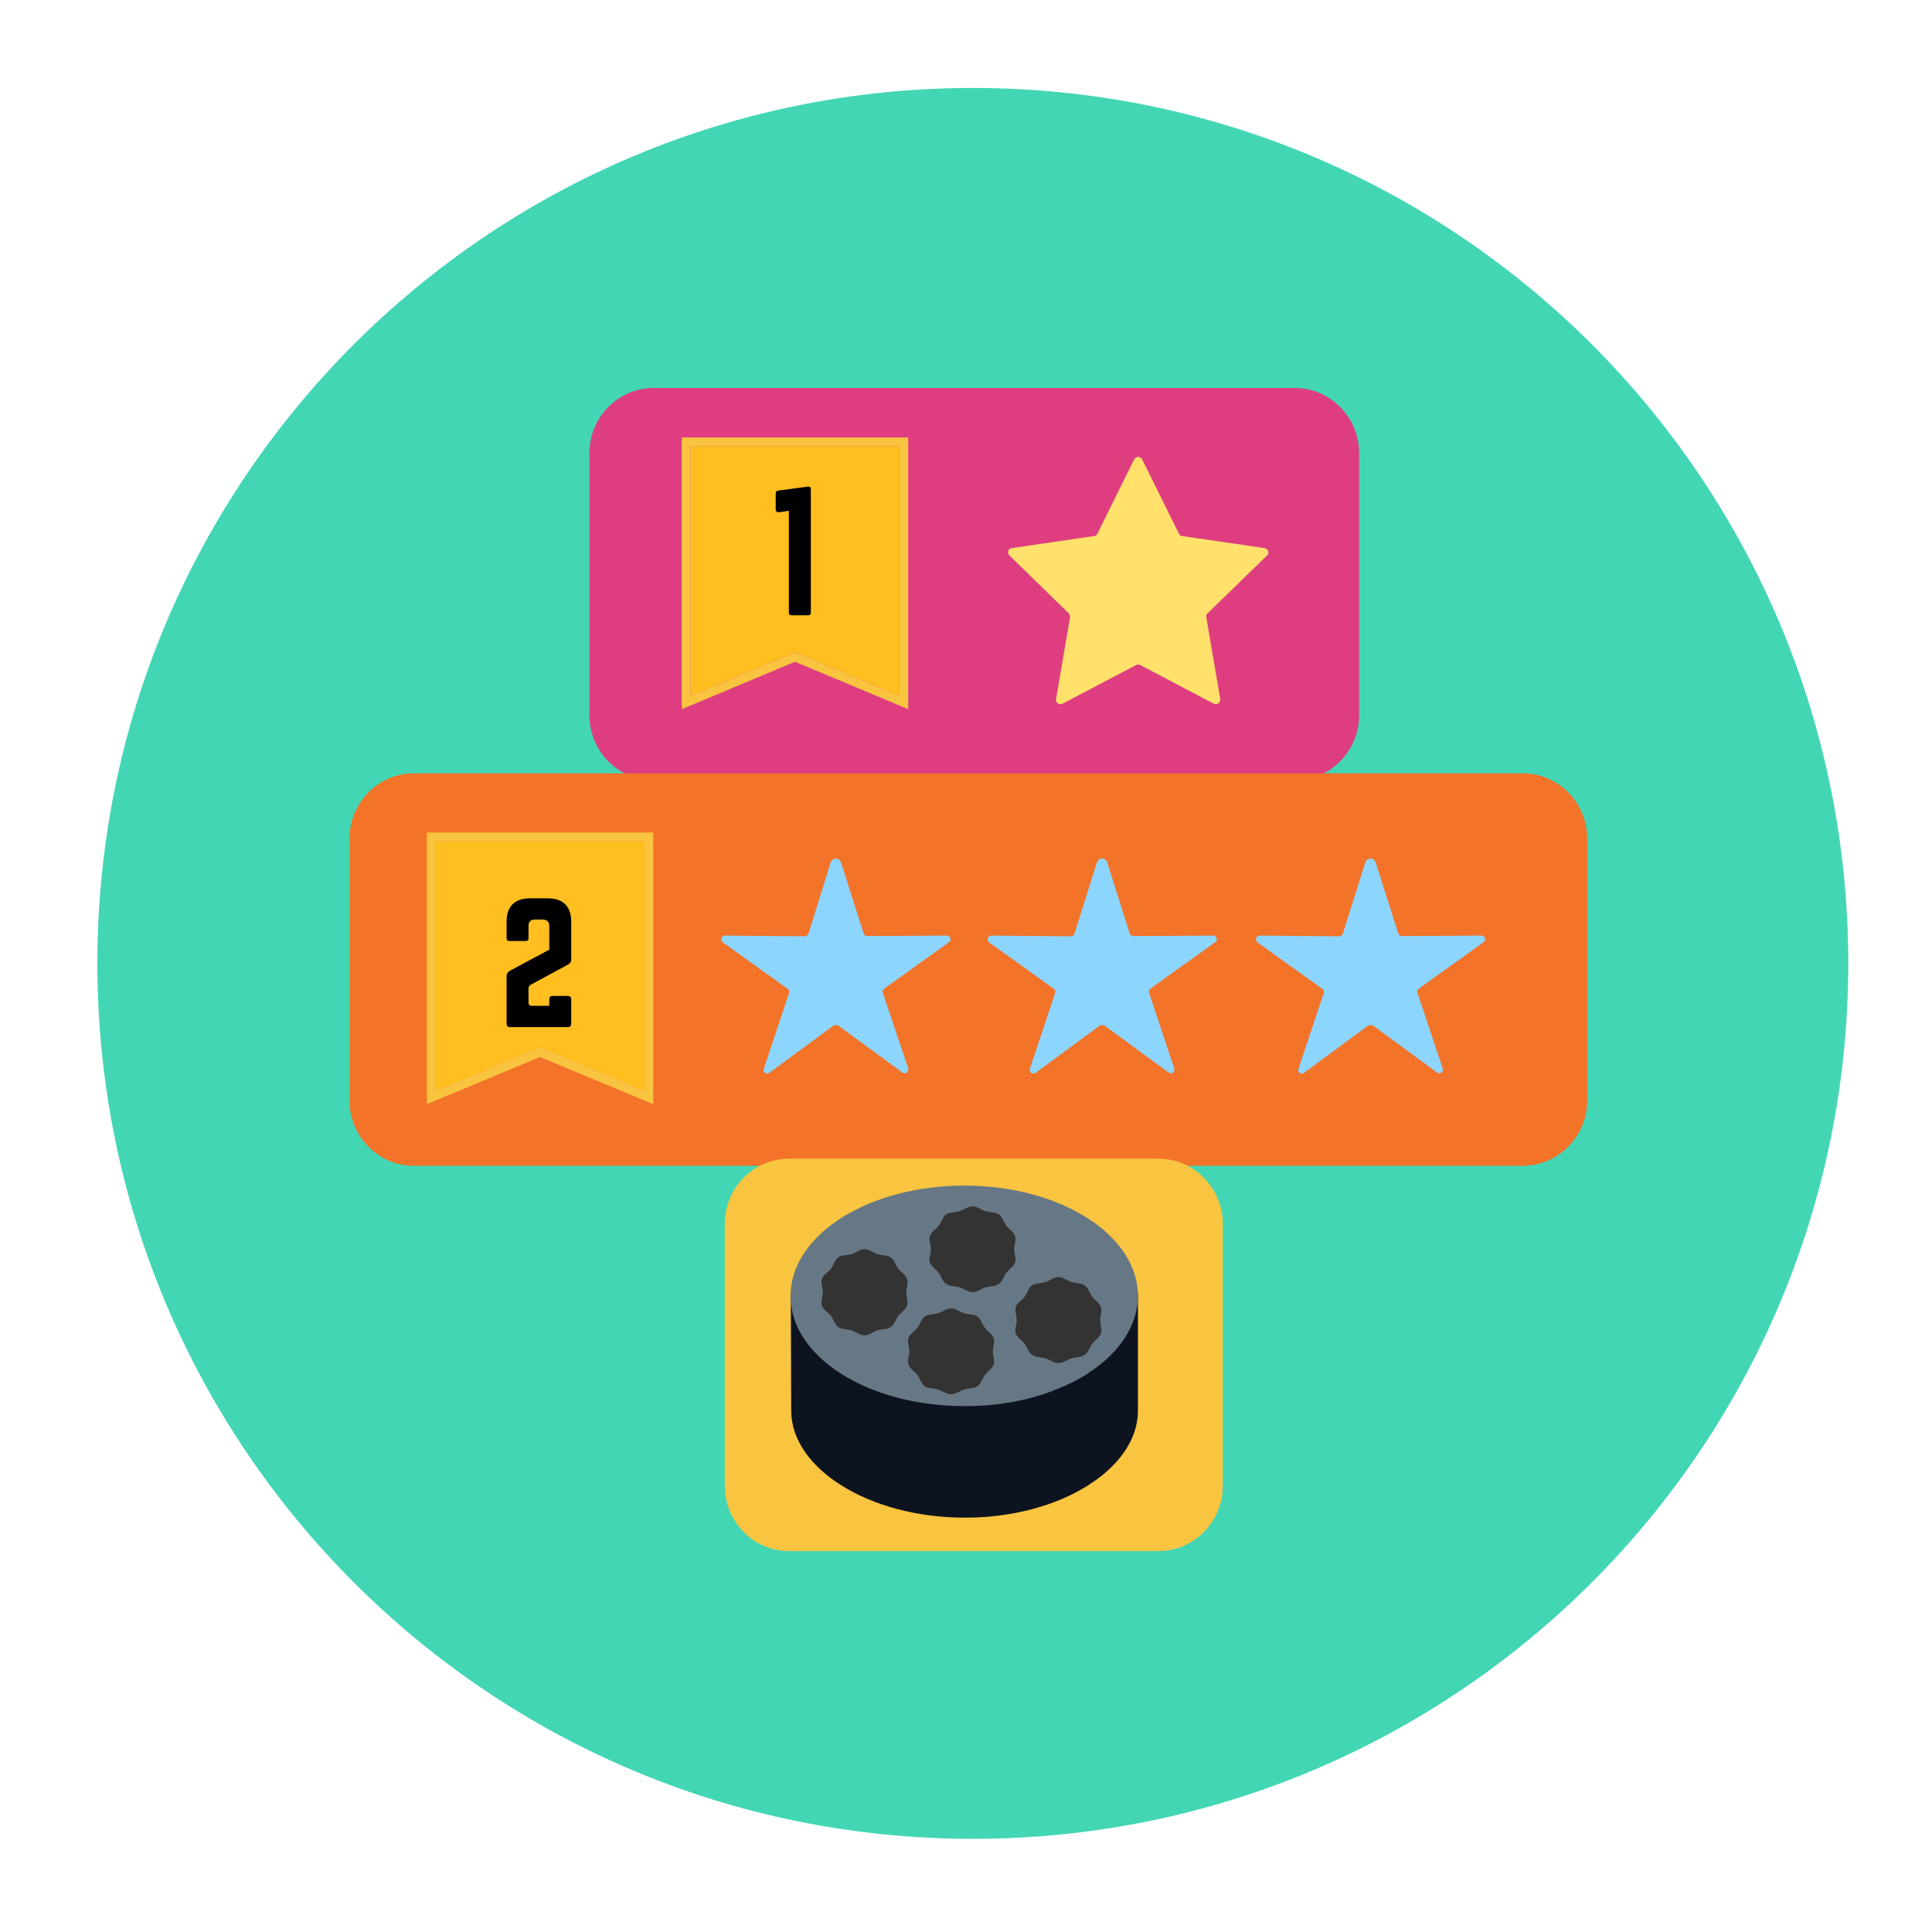
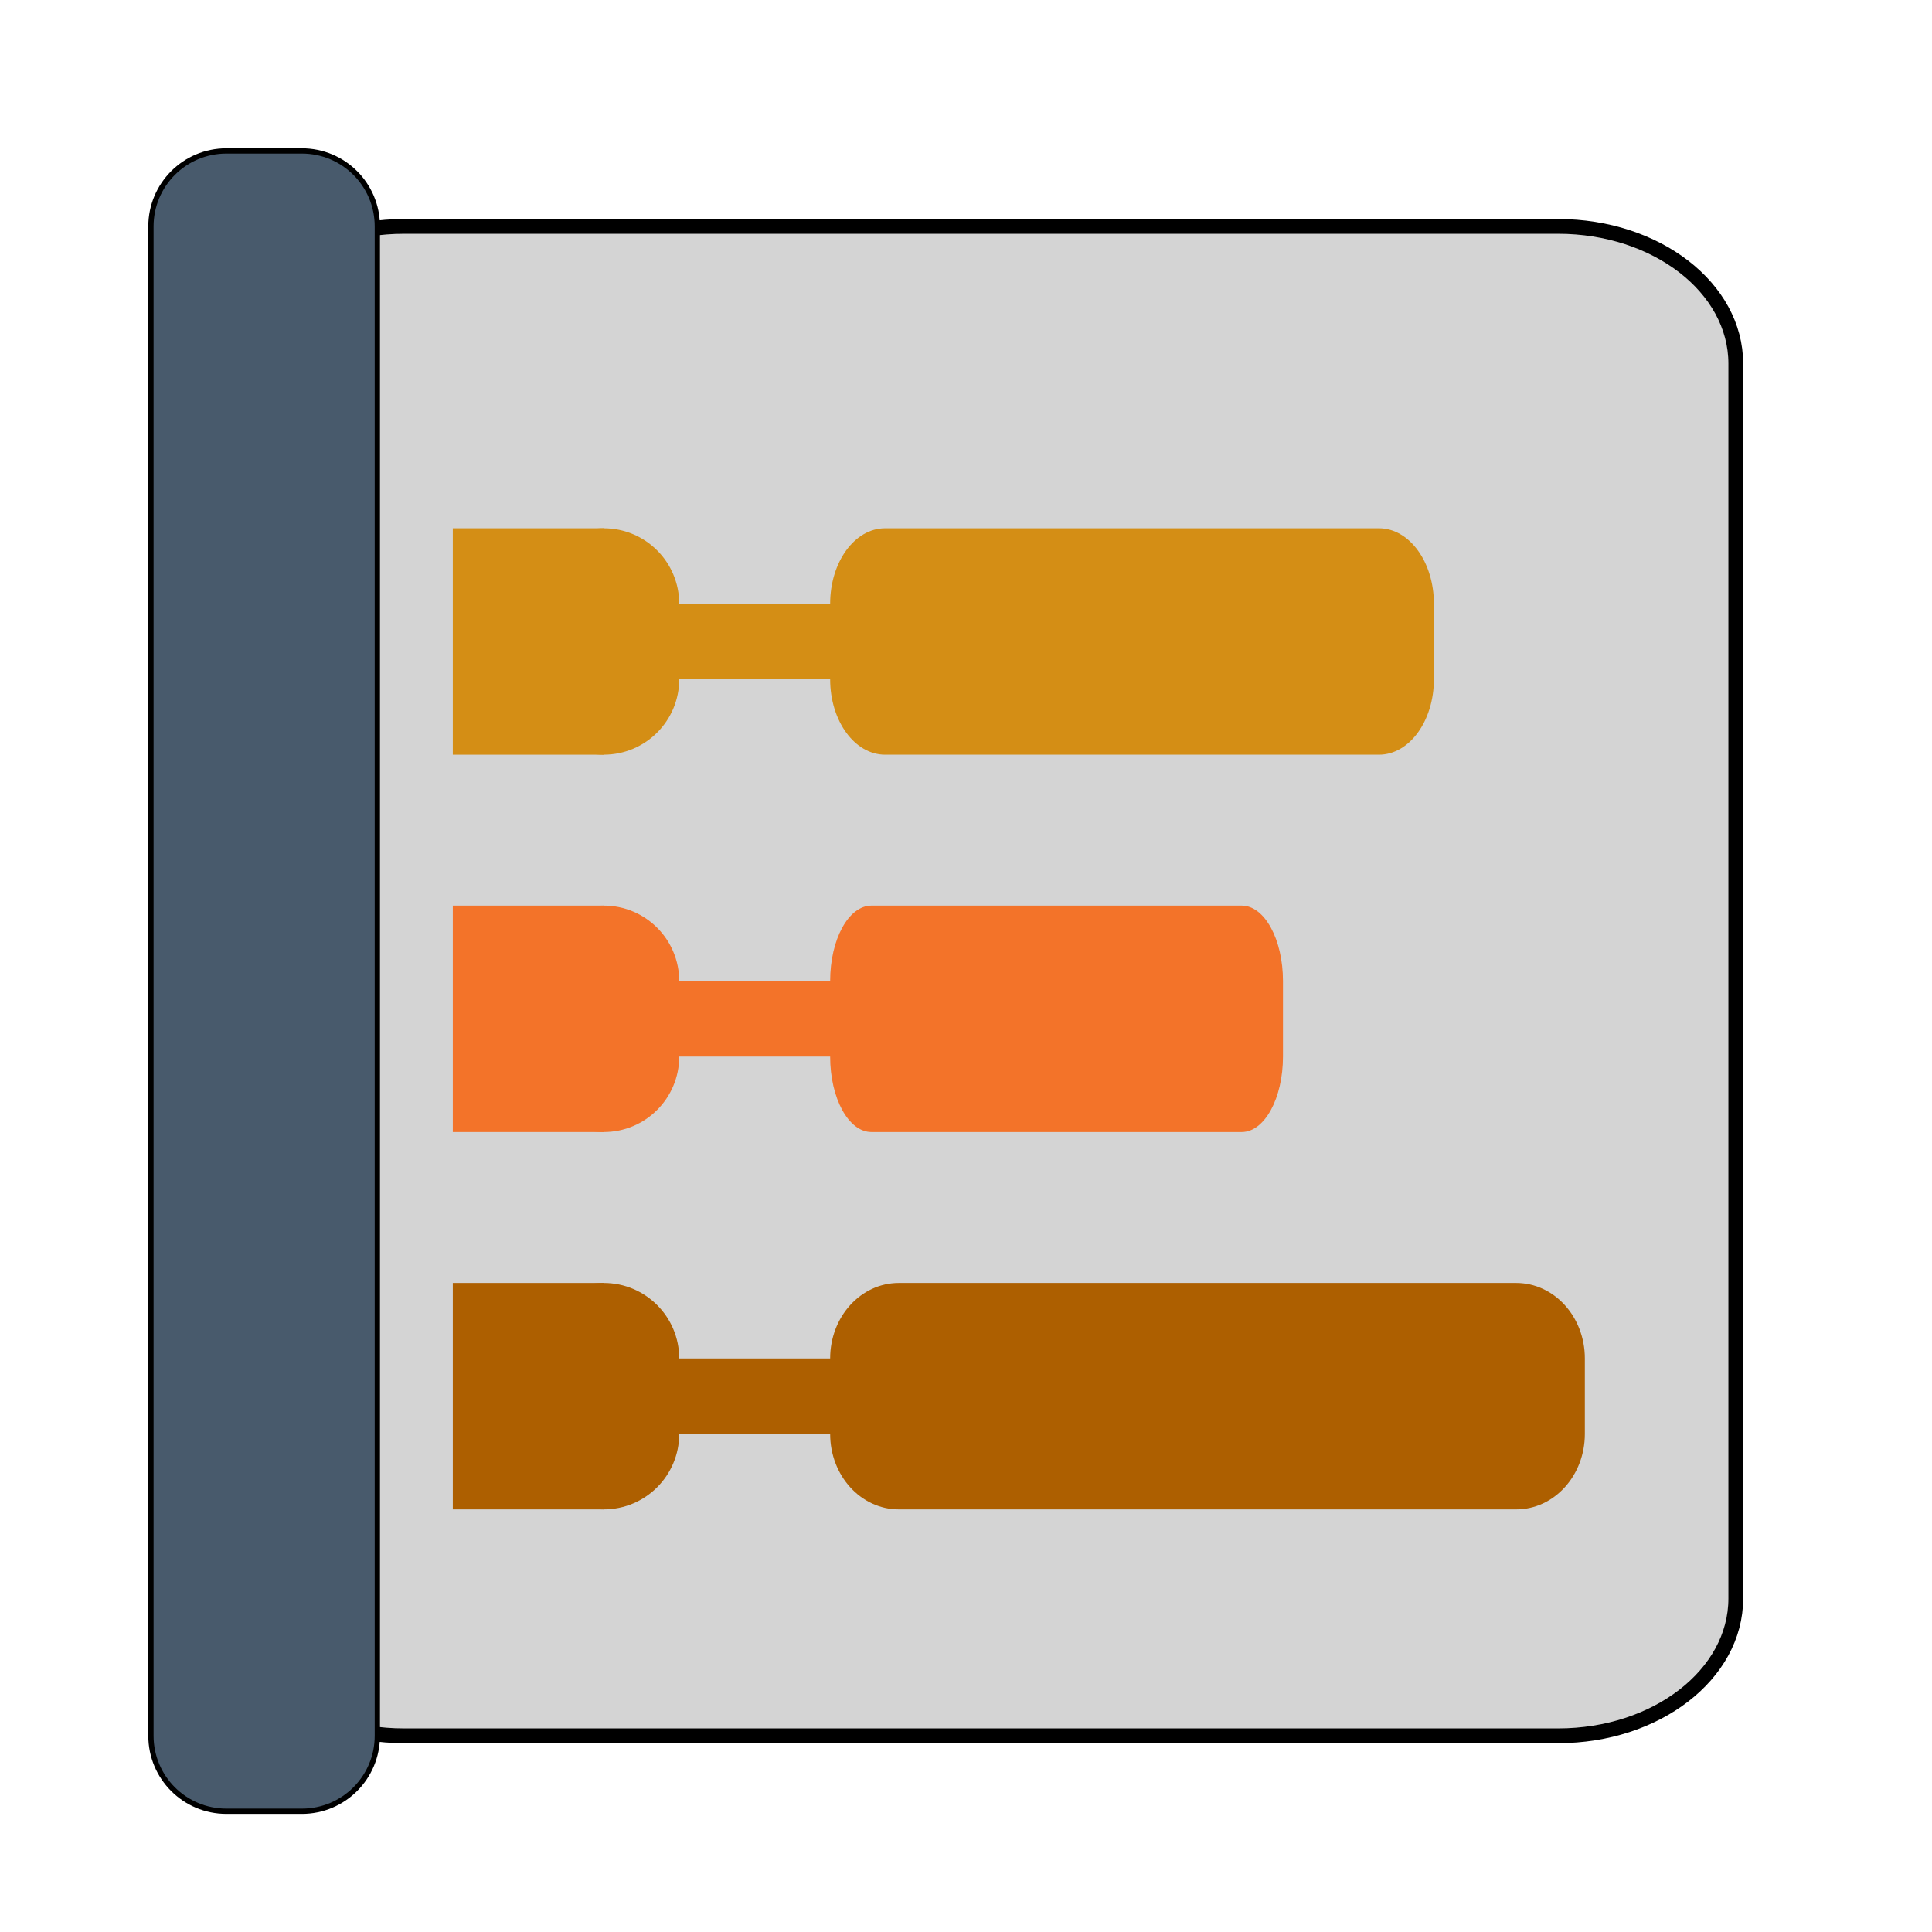
<svg xmlns="http://www.w3.org/2000/svg" width="32" height="32" viewBox="0 0 32 32" version="1.1">
  <g id="surface1">
-     <path style=" stroke:none;fill-rule:nonzero;fill:rgb(26.275%,83.922%,70.98%);fill-opacity:1;" d="M 16.113 1.457 C 8.105 1.457 1.613 7.949 1.613 15.957 C 1.613 23.965 8.105 30.457 16.113 30.457 C 24.121 30.457 30.613 23.965 30.613 15.957 C 30.613 7.949 24.121 1.457 16.113 1.457 " />
-     <path style=" stroke:none;fill-rule:nonzero;fill:rgb(87.059%,24.314%,50.196%);fill-opacity:1;" d="M 21.445 12.926 L 10.828 12.926 C 10.238 12.926 9.762 12.441 9.762 11.844 L 9.762 7.508 C 9.762 6.91 10.238 6.426 10.828 6.426 L 21.445 6.426 C 22.031 6.426 22.512 6.91 22.512 7.508 L 22.512 11.844 C 22.512 12.441 22.031 12.926 21.445 12.926 " />
-     <path style=" stroke:none;fill-rule:nonzero;fill:rgb(95.294%,45.098%,16.078%);fill-opacity:1;" d="M 25.223 19.309 L 6.852 19.309 C 6.266 19.309 5.789 18.824 5.789 18.227 L 5.789 13.891 C 5.789 13.293 6.266 12.809 6.852 12.809 L 25.223 12.809 C 25.809 12.809 26.289 13.293 26.289 13.891 L 26.289 18.227 C 26.289 18.824 25.809 19.309 25.223 19.309 " />
-     <path style=" stroke:none;fill-rule:nonzero;fill:rgb(97.647%,76.863%,25.098%);fill-opacity:1;" d="M 19.188 25.691 L 13.07 25.691 C 12.48 25.691 12.004 25.207 12.004 24.609 L 12.004 20.273 C 12.004 19.676 12.48 19.191 13.07 19.191 L 19.188 19.191 C 19.773 19.191 20.254 19.676 20.254 20.273 L 20.254 24.609 C 20.254 25.207 19.773 25.691 19.188 25.691 " />
-     <path style=" stroke:none;fill-rule:nonzero;fill:rgb(100%,88.235%,41.961%);fill-opacity:1;" d="M 18.918 7.609 L 19.527 8.84 C 19.535 8.863 19.559 8.879 19.582 8.879 L 20.945 9.078 C 21.004 9.086 21.031 9.16 20.988 9.199 L 20 10.16 C 19.98 10.176 19.977 10.199 19.98 10.223 L 20.211 11.578 C 20.219 11.637 20.156 11.684 20.105 11.656 L 18.887 11.016 C 18.863 11.004 18.84 11.004 18.816 11.016 L 17.598 11.656 C 17.543 11.684 17.48 11.637 17.492 11.578 L 17.723 10.223 C 17.727 10.199 17.719 10.18 17.703 10.16 L 16.719 9.199 C 16.676 9.156 16.699 9.086 16.758 9.078 L 18.121 8.879 C 18.145 8.879 18.164 8.863 18.176 8.84 L 18.785 7.609 C 18.812 7.555 18.891 7.555 18.918 7.609 Z M 18.918 7.609 " />
-     <path style=" stroke:none;fill-rule:nonzero;fill:rgb(54.902%,83.529%,100%);fill-opacity:1;" d="M 13.93 14.285 L 14.305 15.461 C 14.312 15.488 14.336 15.504 14.363 15.504 L 15.684 15.496 C 15.742 15.496 15.766 15.57 15.719 15.605 L 14.645 16.375 C 14.621 16.391 14.613 16.418 14.621 16.441 L 15.043 17.695 C 15.059 17.754 14.996 17.801 14.949 17.766 L 13.898 16.996 C 13.863 16.973 13.824 16.973 13.793 16.996 L 12.742 17.77 C 12.695 17.805 12.629 17.758 12.652 17.699 L 13.07 16.445 C 13.078 16.422 13.07 16.391 13.047 16.379 L 11.973 15.609 C 11.926 15.57 11.949 15.496 12.008 15.496 L 13.328 15.508 C 13.355 15.508 13.379 15.488 13.391 15.465 L 13.758 14.285 C 13.789 14.199 13.902 14.199 13.93 14.285 Z M 13.93 14.285 " />
-     <path style=" stroke:none;fill-rule:nonzero;fill:rgb(54.902%,83.529%,100%);fill-opacity:1;" d="M 18.34 14.285 L 18.711 15.461 C 18.723 15.488 18.746 15.504 18.773 15.504 L 20.094 15.496 C 20.152 15.496 20.176 15.57 20.129 15.605 L 19.055 16.375 C 19.031 16.391 19.023 16.418 19.031 16.441 L 19.449 17.695 C 19.469 17.754 19.406 17.801 19.359 17.766 L 18.305 16.996 C 18.273 16.973 18.234 16.973 18.203 16.996 L 17.152 17.77 C 17.105 17.805 17.039 17.758 17.059 17.699 L 17.477 16.445 C 17.488 16.422 17.477 16.391 17.457 16.379 L 16.383 15.609 C 16.336 15.57 16.359 15.496 16.418 15.496 L 17.738 15.508 C 17.766 15.508 17.789 15.488 17.797 15.465 L 18.168 14.285 C 18.199 14.199 18.312 14.199 18.34 14.285 Z M 18.34 14.285 " />
-     <path style=" stroke:none;fill-rule:nonzero;fill:rgb(54.902%,83.529%,100%);fill-opacity:1;" d="M 22.785 14.285 L 23.16 15.461 C 23.168 15.488 23.191 15.504 23.219 15.504 L 24.539 15.496 C 24.598 15.496 24.621 15.57 24.574 15.605 L 23.5 16.375 C 23.477 16.391 23.469 16.418 23.477 16.441 L 23.895 17.695 C 23.914 17.754 23.852 17.801 23.805 17.766 L 22.754 16.996 C 22.719 16.973 22.68 16.973 22.648 16.996 L 21.598 17.77 C 21.551 17.805 21.484 17.758 21.508 17.699 L 21.926 16.445 C 21.934 16.422 21.926 16.391 21.902 16.379 L 20.828 15.609 C 20.781 15.57 20.805 15.496 20.863 15.496 L 22.184 15.508 C 22.211 15.508 22.234 15.488 22.242 15.465 L 22.613 14.285 C 22.645 14.199 22.758 14.199 22.785 14.285 Z M 22.785 14.285 " />
-     <path style=" stroke:none;fill-rule:nonzero;fill:rgb(5.49%,7.843%,12.157%);fill-opacity:1;" d="M 18.848 23.367 L 18.848 21.41 L 13.098 21.41 L 13.098 21.465 L 13.105 23.367 C 13.105 24.32 14.391 25.137 15.98 25.137 C 17.559 25.141 18.848 24.324 18.848 23.367 M 15.973 23.289 L 15.988 23.289 L 15.973 23.289 " />
-     <path style=" stroke:none;fill-rule:nonzero;fill:rgb(40%,47.059%,52.157%);fill-opacity:1;" d="M 17.121 23.141 L 17.25 23.102 C 17.293 23.09 17.332 23.074 17.371 23.059 L 17.375 23.059 C 17.414 23.047 17.453 23.031 17.492 23.012 L 17.496 23.012 C 17.535 22.996 17.574 22.98 17.613 22.965 C 17.652 22.949 17.691 22.93 17.727 22.91 L 17.73 22.91 C 17.766 22.895 17.805 22.875 17.836 22.855 L 17.84 22.855 C 17.875 22.836 17.91 22.816 17.941 22.797 C 17.973 22.777 18.008 22.758 18.039 22.734 C 18.531 22.41 18.836 21.973 18.848 21.488 L 18.848 21.465 C 18.848 20.453 17.559 19.637 15.973 19.637 C 14.383 19.637 13.094 20.453 13.094 21.465 L 13.094 21.488 C 13.113 22.488 14.391 23.289 15.969 23.289 C 16.379 23.293 16.77 23.238 17.121 23.141 " />
-     <path style=" stroke:none;fill-rule:nonzero;fill:rgb(20%,20%,20%);fill-opacity:1;" d="M 15.012 21.402 C 15.012 21.328 15.047 21.25 15.023 21.184 C 15 21.113 14.922 21.07 14.879 21.016 C 14.836 20.957 14.816 20.871 14.754 20.828 C 14.695 20.785 14.605 20.797 14.535 20.773 C 14.465 20.75 14.398 20.691 14.32 20.691 C 14.242 20.691 14.176 20.75 14.105 20.773 C 14.035 20.793 13.945 20.785 13.883 20.828 C 13.824 20.871 13.805 20.957 13.762 21.016 C 13.719 21.07 13.637 21.113 13.613 21.184 C 13.59 21.25 13.629 21.328 13.629 21.402 C 13.629 21.477 13.59 21.559 13.613 21.625 C 13.637 21.695 13.719 21.738 13.762 21.793 C 13.805 21.852 13.824 21.938 13.883 21.98 C 13.945 22.023 14.035 22.012 14.105 22.035 C 14.176 22.059 14.242 22.117 14.32 22.117 C 14.398 22.117 14.465 22.059 14.531 22.035 C 14.605 22.012 14.695 22.023 14.754 21.98 C 14.816 21.938 14.836 21.852 14.879 21.793 C 14.922 21.738 15 21.695 15.023 21.625 C 15.047 21.559 15.012 21.477 15.012 21.402 " />
-     <path style=" stroke:none;fill-rule:nonzero;fill:rgb(20%,20%,20%);fill-opacity:1;" d="M 16.445 22.383 C 16.445 22.309 16.48 22.23 16.457 22.164 C 16.434 22.094 16.355 22.051 16.312 21.992 C 16.266 21.934 16.25 21.848 16.188 21.805 C 16.129 21.766 16.039 21.773 15.965 21.75 C 15.898 21.73 15.832 21.672 15.754 21.672 C 15.676 21.672 15.609 21.73 15.539 21.75 C 15.469 21.773 15.379 21.766 15.316 21.805 C 15.258 21.848 15.238 21.934 15.195 21.992 C 15.148 22.051 15.07 22.094 15.047 22.164 C 15.023 22.23 15.062 22.309 15.062 22.383 C 15.062 22.457 15.023 22.535 15.047 22.602 C 15.07 22.672 15.148 22.715 15.195 22.773 C 15.238 22.832 15.258 22.918 15.316 22.961 C 15.375 23 15.465 22.992 15.539 23.016 C 15.609 23.035 15.676 23.094 15.754 23.094 C 15.828 23.094 15.898 23.035 15.965 23.016 C 16.039 22.992 16.129 23 16.188 22.961 C 16.25 22.918 16.266 22.832 16.312 22.773 C 16.355 22.715 16.434 22.672 16.457 22.602 C 16.48 22.535 16.445 22.457 16.445 22.383 " />
-     <path style=" stroke:none;fill-rule:nonzero;fill:rgb(20%,20%,20%);fill-opacity:1;" d="M 16.797 20.691 C 16.797 20.617 16.836 20.539 16.812 20.473 C 16.789 20.402 16.711 20.359 16.668 20.301 C 16.621 20.242 16.605 20.156 16.543 20.113 C 16.484 20.074 16.395 20.082 16.32 20.059 C 16.25 20.039 16.184 19.98 16.109 19.98 C 16.031 19.98 15.965 20.039 15.895 20.059 C 15.824 20.082 15.73 20.074 15.672 20.113 C 15.609 20.156 15.594 20.242 15.551 20.301 C 15.504 20.359 15.426 20.402 15.402 20.473 C 15.379 20.539 15.418 20.617 15.418 20.691 C 15.418 20.766 15.379 20.844 15.402 20.91 C 15.426 20.98 15.504 21.023 15.547 21.082 C 15.594 21.141 15.609 21.227 15.672 21.266 C 15.73 21.309 15.82 21.301 15.895 21.324 C 15.965 21.344 16.031 21.402 16.109 21.402 C 16.184 21.402 16.25 21.344 16.32 21.324 C 16.395 21.301 16.484 21.309 16.543 21.266 C 16.605 21.227 16.621 21.141 16.668 21.082 C 16.711 21.023 16.789 20.98 16.812 20.91 C 16.836 20.844 16.797 20.766 16.797 20.691 " />
-     <path style=" stroke:none;fill-rule:nonzero;fill:rgb(20%,20%,20%);fill-opacity:1;" d="M 18.223 21.867 C 18.223 21.793 18.258 21.715 18.234 21.648 C 18.211 21.578 18.133 21.535 18.09 21.477 C 18.047 21.418 18.027 21.332 17.965 21.289 C 17.906 21.25 17.816 21.258 17.746 21.234 C 17.676 21.215 17.609 21.152 17.531 21.152 C 17.453 21.152 17.387 21.215 17.316 21.234 C 17.246 21.258 17.156 21.25 17.094 21.289 C 17.035 21.332 17.016 21.418 16.973 21.477 C 16.93 21.535 16.848 21.578 16.824 21.648 C 16.805 21.715 16.84 21.793 16.84 21.867 C 16.84 21.941 16.801 22.02 16.824 22.086 C 16.848 22.156 16.93 22.199 16.973 22.258 C 17.016 22.316 17.035 22.402 17.094 22.441 C 17.156 22.484 17.246 22.477 17.316 22.5 C 17.387 22.52 17.453 22.578 17.531 22.578 C 17.609 22.578 17.676 22.52 17.746 22.5 C 17.816 22.477 17.906 22.484 17.965 22.441 C 18.027 22.402 18.047 22.316 18.09 22.258 C 18.133 22.199 18.211 22.156 18.234 22.086 C 18.258 22.02 18.223 21.941 18.223 21.867 " />
-     <path style=" stroke:none;fill-rule:nonzero;fill:rgb(100%,74.902%,12.549%);fill-opacity:1;" d="M 14.898 7.391 L 14.898 11.527 L 13.168 10.805 L 11.438 11.527 L 11.438 7.391 L 14.898 7.391 " />
-     <path style=" stroke:none;fill-rule:nonzero;fill:rgb(97.647%,76.863%,25.098%);fill-opacity:1;" d="M 11.293 7.246 L 11.293 11.746 L 13.168 10.961 L 15.043 11.746 L 15.043 7.246 L 11.293 7.246 M 14.898 7.941 L 14.898 11.527 L 13.168 10.805 L 11.438 11.527 L 11.438 7.391 L 14.898 7.391 L 14.898 7.941 " />
-     <path style=" stroke:none;fill-rule:nonzero;fill:rgb(0%,0%,0%);fill-opacity:1;" d="M 12.898 8.125 C 12.863 8.125 12.848 8.145 12.848 8.18 L 12.848 8.434 C 12.848 8.469 12.867 8.488 12.902 8.484 L 13.066 8.461 L 13.066 10.148 C 13.066 10.176 13.082 10.191 13.109 10.191 L 13.387 10.191 C 13.414 10.191 13.43 10.176 13.43 10.148 L 13.43 8.098 C 13.43 8.074 13.414 8.059 13.387 8.059 Z M 12.898 8.125 " />
-     <path style=" stroke:none;fill-rule:nonzero;fill:rgb(100%,74.902%,12.549%);fill-opacity:1;" d="M 10.676 13.934 L 10.676 18.07 L 8.945 17.348 L 7.211 18.07 L 7.211 13.934 L 10.676 13.934 " />
-     <path style=" stroke:none;fill-rule:nonzero;fill:rgb(97.647%,76.863%,25.098%);fill-opacity:1;" d="M 7.07 13.789 L 7.07 18.289 L 8.945 17.508 L 10.82 18.289 L 10.82 13.789 L 7.07 13.789 M 10.676 14.484 L 10.676 18.07 L 8.945 17.348 L 7.211 18.07 L 7.211 13.934 L 10.676 13.934 L 10.676 14.484 " />
-     <path style=" stroke:none;fill-rule:nonzero;fill:rgb(0%,0%,0%);fill-opacity:1;" d="M 9.387 15.988 C 9.438 15.961 9.461 15.941 9.461 15.891 L 9.461 15.262 C 9.461 15.012 9.324 14.879 9.074 14.879 L 8.777 14.879 C 8.527 14.879 8.391 15.012 8.391 15.262 L 8.391 15.543 C 8.391 15.57 8.406 15.586 8.434 15.586 L 8.711 15.586 C 8.738 15.586 8.754 15.57 8.754 15.543 L 8.754 15.336 C 8.754 15.266 8.789 15.23 8.863 15.23 L 8.988 15.23 C 9.055 15.23 9.098 15.266 9.098 15.336 L 9.098 15.73 L 8.461 16.07 C 8.41 16.098 8.391 16.121 8.391 16.172 L 8.391 16.957 C 8.391 16.992 8.41 17.012 8.445 17.012 L 9.406 17.012 C 9.441 17.012 9.461 16.992 9.461 16.957 L 9.461 16.551 C 9.461 16.516 9.441 16.496 9.406 16.496 L 9.148 16.496 C 9.113 16.496 9.098 16.516 9.098 16.551 L 9.098 16.66 L 8.809 16.66 C 8.773 16.66 8.754 16.641 8.754 16.605 L 8.754 16.375 C 8.754 16.344 8.766 16.324 8.793 16.309 Z M 9.387 15.988 " />
+     <path style="fill-rule:nonzero;fill:rgb(83.137%,83.137%,83.137%);fill-opacity:1;stroke-width:0.978;stroke-linecap:butt;stroke-linejoin:miter;stroke:rgb(0%,0%,0%);stroke-opacity:1;stroke-miterlimit:4;" d="M 26.766 15 L 103.234 15 C 109.734 15 115 19.062 115 24.094 L 115 105.906 C 115 110.938 109.734 115 103.234 115 L 26.766 115 C 20.266 115 15 110.938 15 105.906 L 15 24.094 C 15 19.062 20.266 15 26.766 15 Z M 26.766 15 " transform="matrix(0.25,0,0,0.25,0,0)" />
+     <path style="fill-rule:nonzero;fill:rgb(28.235%,35.294%,42.353%);fill-opacity:1;stroke-width:0.349;stroke-linecap:butt;stroke-linejoin:miter;stroke:rgb(0%,0%,0%);stroke-opacity:1;stroke-miterlimit:4;" d="M 15 10 L 20 10 C 22.766 10 25 12.234 25 15 L 25 115 C 25 117.766 22.766 120 20 120 L 15 120 C 12.234 120 10 117.766 10 115 L 10 15 C 10 12.234 12.234 10 15 10 Z M 15 10 " transform="matrix(0.25,0,0,0.25,0,0)" />
+     <path style=" stroke:none;fill-rule:nonzero;fill:rgb(83.137%,55.686%,8.235%);fill-opacity:1;" d="M 7.5 8.75 L 10 8.75 L 10 12.5 L 7.5 12.5 Z M 7.5 8.75 " />
+     <path style=" stroke:none;fill-rule:nonzero;fill:rgb(83.137%,55.686%,8.235%);fill-opacity:1;" d="M 14.66 8.75 L 22.84 8.75 C 23.344 8.75 23.75 9.309 23.75 10 L 23.75 11.25 C 23.75 11.941 23.344 12.5 22.84 12.5 L 14.66 12.5 C 14.156 12.5 13.75 11.941 13.75 11.25 L 13.75 10 C 13.75 9.309 14.156 8.75 14.66 8.75 Z M 14.66 8.75 " />
+     <path style=" stroke:none;fill-rule:nonzero;fill:rgb(95.294%,45.098%,16.078%);fill-opacity:1;" d="M 7.5 15 L 10 15 L 10 18.75 L 7.5 18.75 Z M 7.5 15 " />
+     <path style=" stroke:none;fill-rule:nonzero;fill:rgb(95.294%,45.098%,16.078%);fill-opacity:1;" d="M 11.25 16.25 L 16.25 16.25 C 16.941 16.25 17.5 16.531 17.5 16.875 C 17.5 17.219 16.941 17.5 16.25 17.5 L 11.25 17.5 C 10.559 17.5 10 17.219 10 16.875 C 10 16.531 10.559 16.25 11.25 16.25 Z M 11.25 16.25 " />
+     <path style=" stroke:none;fill-rule:nonzero;fill:rgb(67.843%,37.255%,0%);fill-opacity:1;" d="M 10 22.5 L 15 22.5 C 15.691 22.5 16.25 22.781 16.25 23.125 C 16.25 23.469 15.691 23.75 15 23.75 L 10 23.75 C 9.309 23.75 8.75 23.469 8.75 23.125 C 8.75 22.781 9.309 22.5 10 22.5 Z M 10 22.5 " />
+     <path style=" stroke:none;fill-rule:nonzero;fill:rgb(95.294%,45.098%,16.078%);fill-opacity:1;" d="M 14.434 15 L 20.566 15 C 20.945 15 21.25 15.559 21.25 16.25 L 21.25 17.5 C 21.25 18.191 20.945 18.75 20.566 18.75 L 14.434 18.75 C 14.055 18.75 13.75 18.191 13.75 17.5 L 13.75 16.25 C 13.75 15.559 14.055 15 14.434 15 Z M 14.434 15 " />
+     <path style=" stroke:none;fill-rule:nonzero;fill:rgb(67.843%,37.255%,0%);fill-opacity:1;" d="M 7.5 21.25 L 10 21.25 L 10 25 L 7.5 25 Z M 7.5 21.25 " />
+     <path style=" stroke:none;fill-rule:nonzero;fill:rgb(67.843%,37.255%,0%);fill-opacity:1;" d="M 14.887 21.25 L 25.113 21.25 C 25.742 21.25 26.25 21.809 26.25 22.5 L 26.25 23.75 C 26.25 24.441 25.742 25 25.113 25 L 14.887 25 C 14.258 25 13.75 24.441 13.75 23.75 L 13.75 22.5 C 13.75 21.809 14.258 21.25 14.887 21.25 Z M 14.887 21.25 " />
+     <path style=" stroke:none;fill-rule:nonzero;fill:rgb(83.137%,55.686%,8.235%);fill-opacity:1;" d="M 10 8.75 C 10.691 8.75 11.25 9.309 11.25 10 L 11.25 11.25 C 11.25 11.941 10.691 12.5 10 12.5 C 9.309 12.5 8.75 11.941 8.75 11.25 L 8.75 10 C 8.75 9.309 9.309 8.75 10 8.75 Z M 10 8.75 " />
+     <path style=" stroke:none;fill-rule:nonzero;fill:rgb(95.294%,45.098%,16.078%);fill-opacity:1;" d="M 10 15 C 10.691 15 11.25 15.559 11.25 16.25 L 11.25 17.5 C 11.25 18.191 10.691 18.75 10 18.75 C 9.309 18.75 8.75 18.191 8.75 17.5 L 8.75 16.25 C 8.75 15.559 9.309 15 10 15 Z M 10 15 " />
+     <path style=" stroke:none;fill-rule:nonzero;fill:rgb(67.843%,37.255%,0%);fill-opacity:1;" d="M 10 21.25 C 10.691 21.25 11.25 21.809 11.25 22.5 L 11.25 23.75 C 11.25 24.441 10.691 25 10 25 C 9.309 25 8.75 24.441 8.75 23.75 L 8.75 22.5 C 8.75 21.809 9.309 21.25 10 21.25 Z M 10 21.25 " />
+     <path style=" stroke:none;fill-rule:nonzero;fill:rgb(83.137%,55.686%,8.235%);fill-opacity:1;" d="M 11.25 10 L 16.25 10 C 16.941 10 17.5 10.281 17.5 10.625 C 17.5 10.969 16.941 11.25 16.25 11.25 L 11.25 11.25 C 10.559 11.25 10 10.969 10 10.625 C 10 10.281 10.559 10 11.25 10 Z M 11.25 10 " />
+     <path style=" stroke:none;fill-rule:nonzero;fill:rgb(83.137%,55.686%,8.235%);fill-opacity:1;" d="M 11.25 10 L 16.25 10 C 16.941 10 17.5 10.281 17.5 10.625 C 17.5 10.969 16.941 11.25 16.25 11.25 L 11.25 11.25 C 10.559 11.25 10 10.969 10 10.625 C 10 10.281 10.559 10 11.25 10 Z M 11.25 10 " />
  </g>
</svg>
